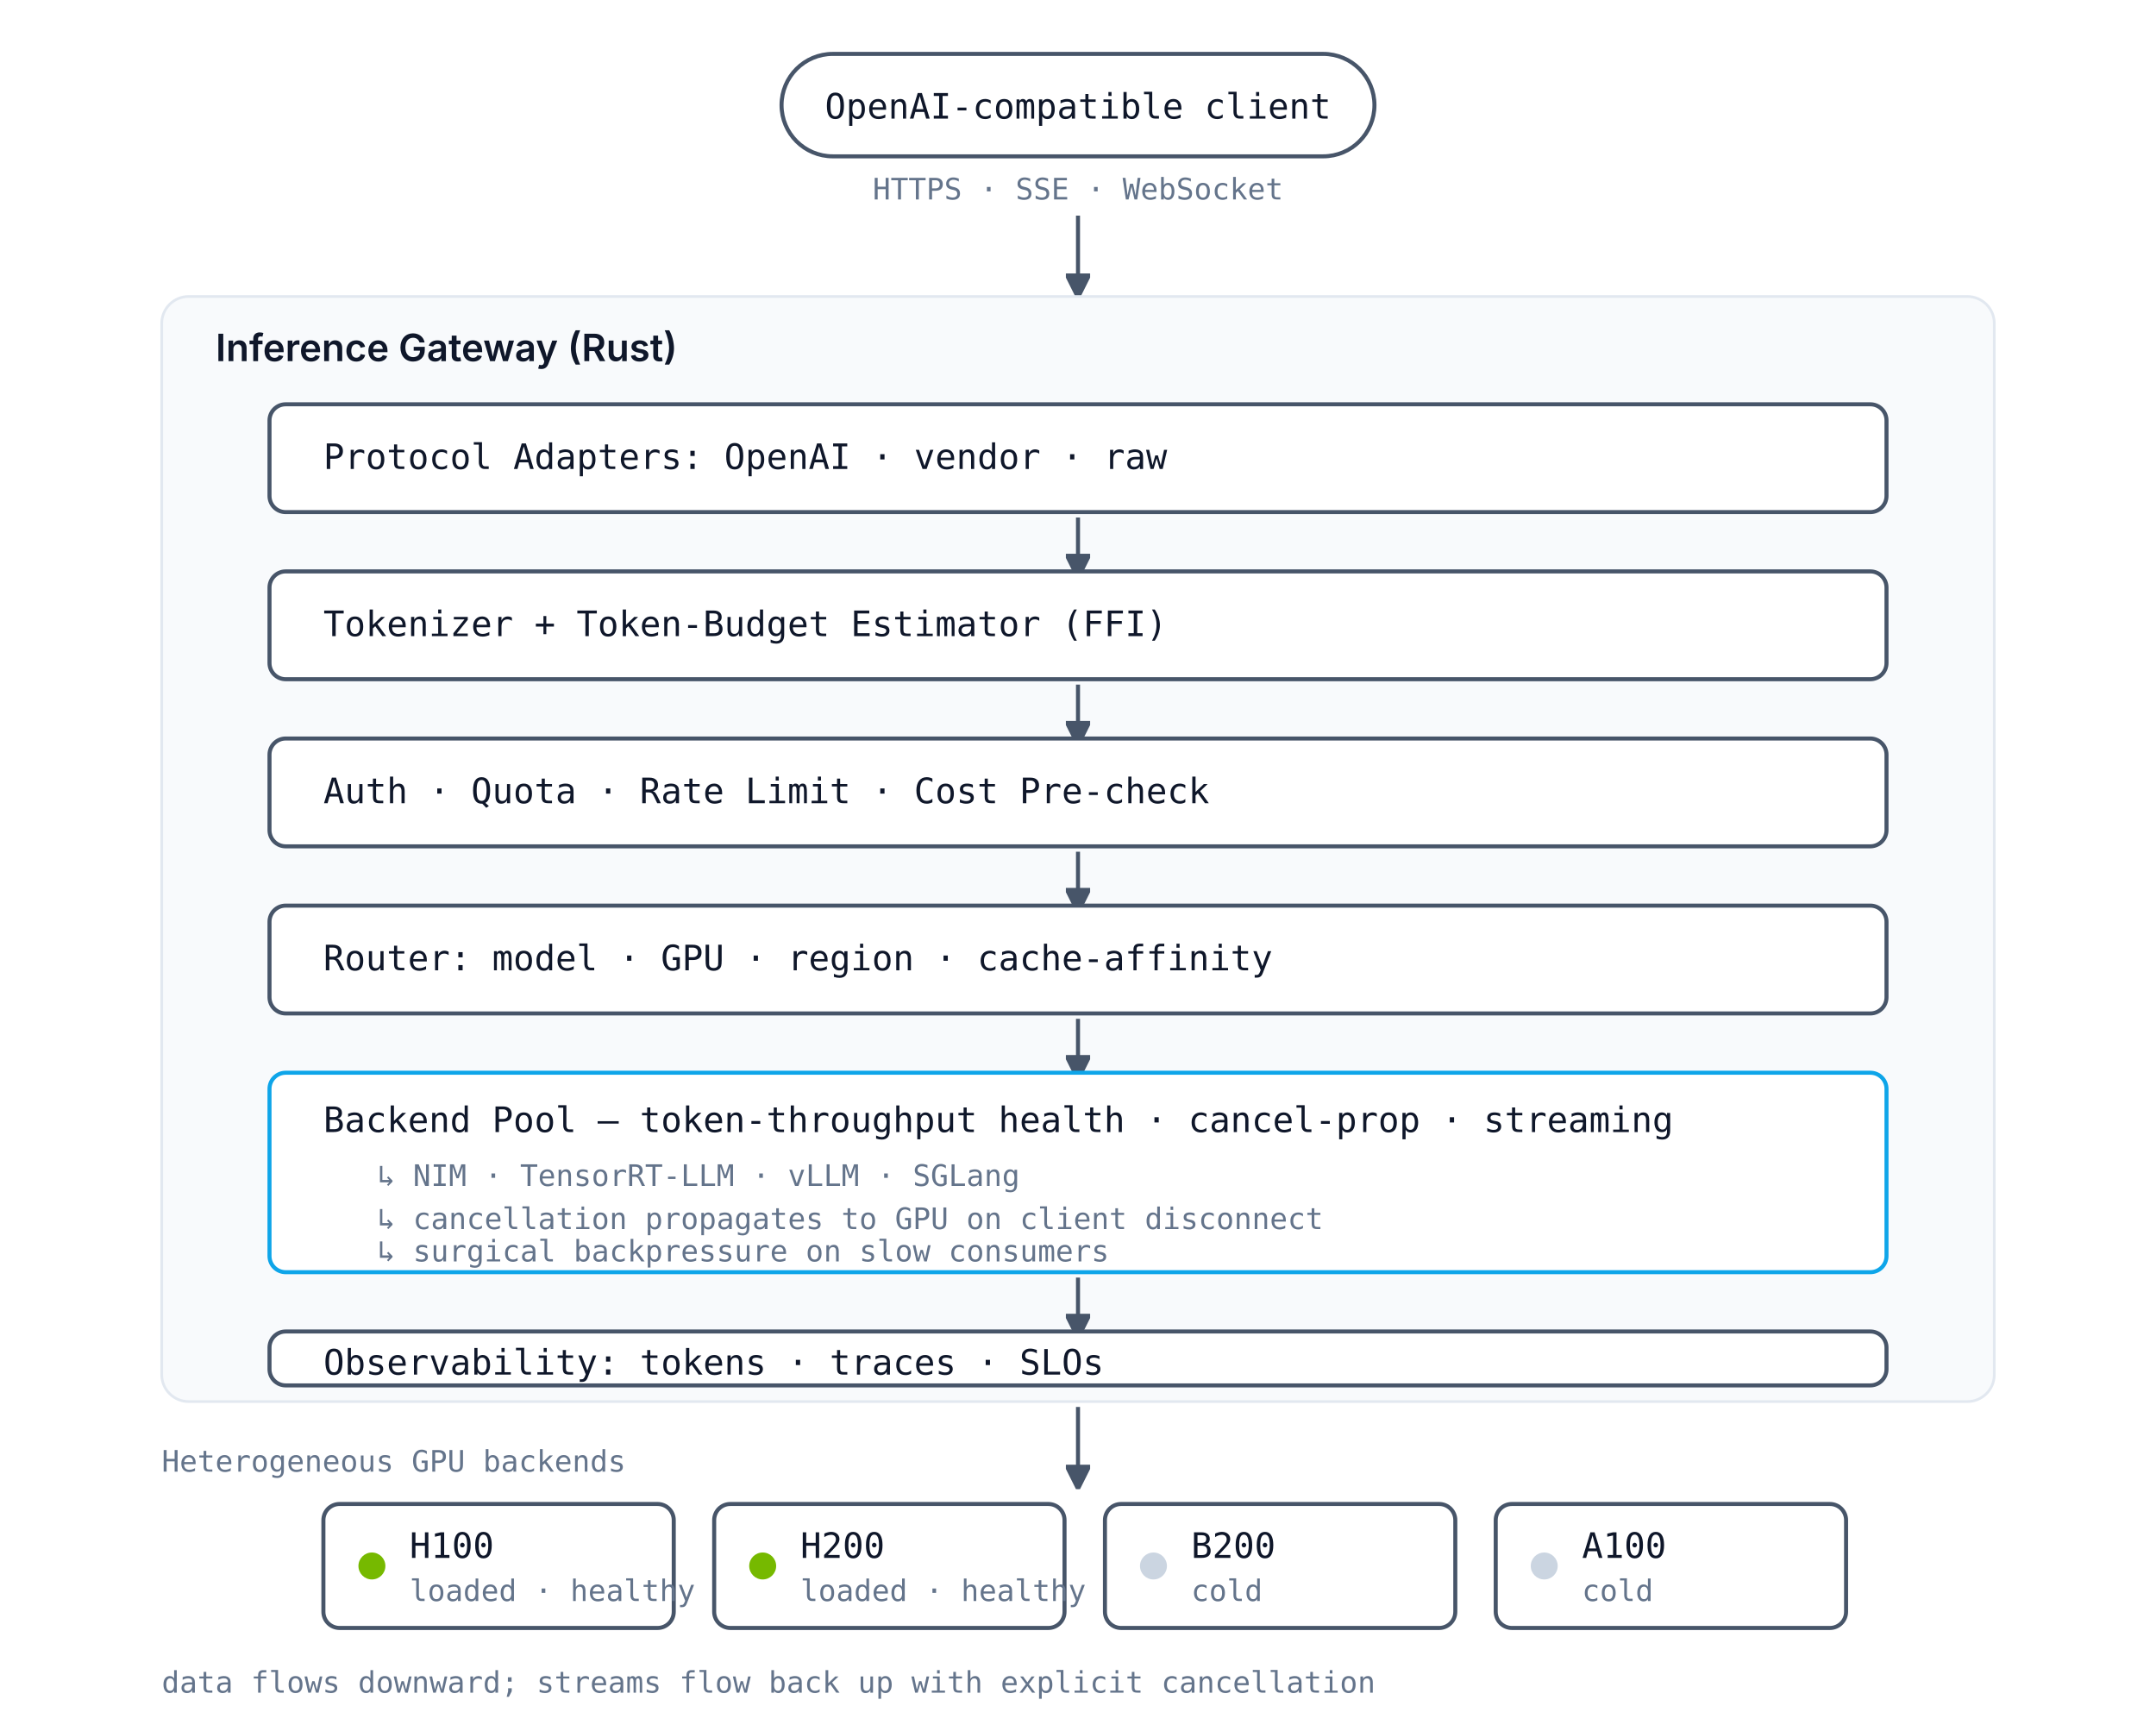
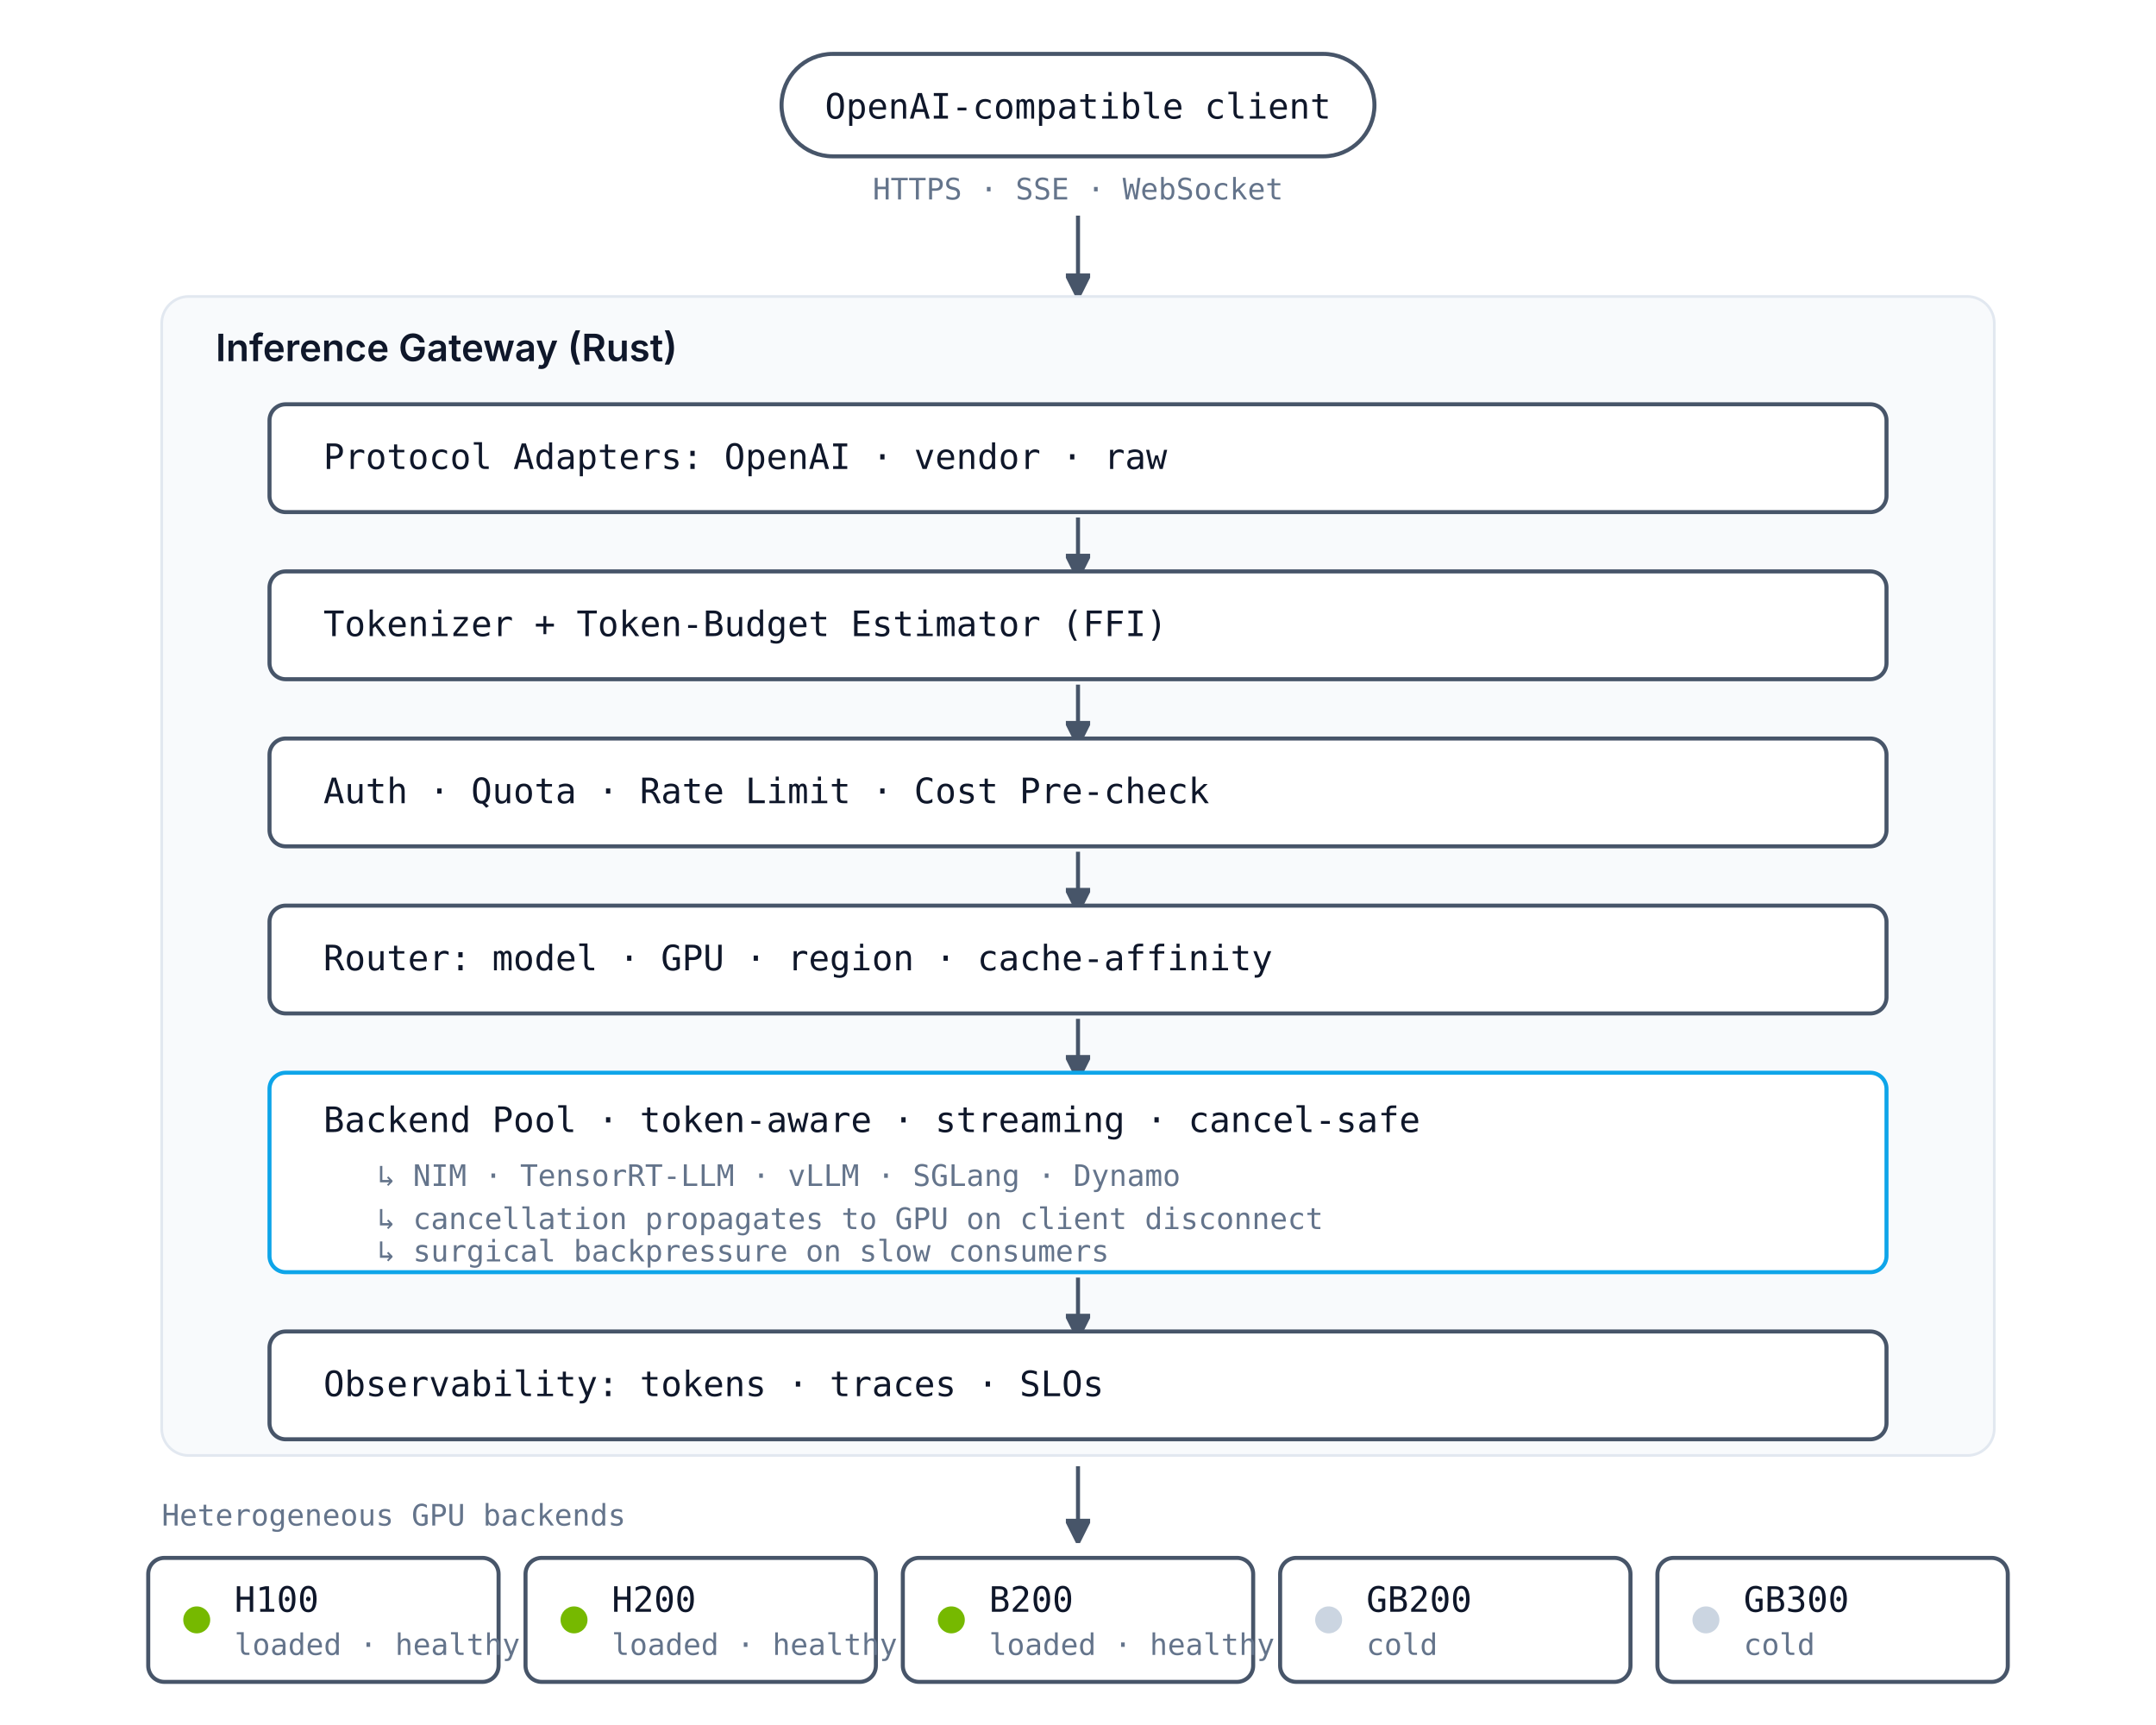
<svg xmlns="http://www.w3.org/2000/svg" viewBox="0 0 800 640" role="img" aria-labelledby="title02 desc02">
  <style>
    .bg{fill:#fff}
    .stroke{stroke:#475569;fill:none;stroke-width:1.5}
    .text{font-family:'JetBrains Mono',ui-monospace,monospace;fill:#0f172a;font-size:13px}
    .text-sm{font-family:'JetBrains Mono',ui-monospace,monospace;fill:#64748b;font-size:11px}
    .text-label{font-family:'Inter',ui-sans-serif,system-ui,sans-serif;fill:#0f172a;font-size:14px;font-weight:600}
    .accent-blue{fill:#0ea5e9}
    .accent-green{fill:#76b900}
    .accent-slate{fill:#cbd5e1}
    .panel{fill:#f8fafc;stroke:#e2e8f0;stroke-width:1}
    .module{fill:#fff;stroke:#475569;stroke-width:1.5}
    .module-strong{fill:#fff;stroke:#0ea5e9;stroke-width:1.5}
    .arrow{stroke:#475569;fill:#475569;stroke-width:1.5}
    @media (prefers-color-scheme: dark) {
      .bg{fill:#0f172a}
      .stroke{stroke:#94a3b8}
      .text{fill:#e2e8f0}
      .text-sm{fill:#94a3b8}
      .text-label{fill:#f1f5f9}
      .accent-slate{fill:#475569}
      .panel{fill:#1e293b;stroke:#334155}
      .module{fill:#1e293b;stroke:#94a3b8}
      .module-strong{fill:#1e293b;stroke:#0ea5e9}
      .arrow{stroke:#94a3b8;fill:#94a3b8}
    }
  </style>
  <defs>
    <marker id="tri" viewBox="0 0 10 10" refX="5" refY="5" markerWidth="6" markerHeight="6" orient="auto-start-reverse">
      <path d="M0,0 L10,5 L0,10 z" class="arrow" />
    </marker>
  </defs>
  <rect class="bg" width="800" height="640" />
  <rect class="module" x="290" y="20" width="220" height="38" rx="19" />
  <text class="text" x="400" y="44" text-anchor="middle">OpenAI-compatible client</text>
  <text class="text-sm" x="400" y="74" text-anchor="middle">HTTPS  ·  SSE  ·  WebSocket</text>
  <line class="arrow" x1="400" y1="80" x2="400" y2="106" marker-end="url(#tri)" />
-   <rect class="panel" x="60" y="110" width="680" height="410" rx="10" />
+   <rect class="panel" x="60" y="110" width="680" height="430" rx="10" />
  <text class="text-label" x="80" y="134">Inference Gateway (Rust)</text>
  <rect class="module" x="100" y="150" width="600" height="40" rx="6" />
  <text class="text" x="120" y="174">Protocol Adapters: OpenAI  ·  vendor  ·  raw</text>
  <line class="arrow" x1="400" y1="192" x2="400" y2="210" marker-end="url(#tri)" />
  <rect class="module" x="100" y="212" width="600" height="40" rx="6" />
  <text class="text" x="120" y="236">Tokenizer + Token-Budget Estimator (FFI)</text>
  <line class="arrow" x1="400" y1="254" x2="400" y2="272" marker-end="url(#tri)" />
  <rect class="module" x="100" y="274" width="600" height="40" rx="6" />
  <text class="text" x="120" y="298">Auth  ·  Quota  ·  Rate Limit  ·  Cost Pre-check</text>
  <line class="arrow" x1="400" y1="316" x2="400" y2="334" marker-end="url(#tri)" />
  <rect class="module" x="100" y="336" width="600" height="40" rx="6" />
  <text class="text" x="120" y="360">Router: model  ·  GPU  ·  region  ·  cache-affinity</text>
  <line class="arrow" x1="400" y1="378" x2="400" y2="396" marker-end="url(#tri)" />
  <rect class="module-strong" x="100" y="398" width="600" height="74" rx="6" />
-   <text class="text" x="120" y="420">Backend Pool — token-throughput health  ·  cancel-prop  ·  streaming</text>
-   <text class="text-sm" x="140" y="440">↳ NIM  ·  TensorRT-LLM  ·  vLLM  ·  SGLang</text>
+   <text class="text" x="120" y="420">Backend Pool  ·  token-aware  ·  streaming  ·  cancel-safe</text>
+   <text class="text-sm" x="140" y="440">↳ NIM  ·  TensorRT-LLM  ·  vLLM  ·  SGLang  ·  Dynamo</text>
  <text class="text-sm" x="140" y="456">↳ cancellation propagates to GPU on client disconnect</text>
  <text class="text-sm" x="140" y="468">↳ surgical backpressure on slow consumers</text>
  <line class="arrow" x1="400" y1="474" x2="400" y2="492" marker-end="url(#tri)" />
-   <rect class="module" x="100" y="494" width="600" height="20" rx="6" />
-   <text class="text" x="120" y="510">Observability: tokens  ·  traces  ·  SLOs</text>
-   <line class="arrow" x1="400" y1="522" x2="400" y2="548" marker-end="url(#tri)" />
-   <text class="text-sm" x="60" y="546">Heterogeneous GPU backends</text>
+   <rect class="module" x="100" y="494" width="600" height="40" rx="6" />
+   <text class="text" x="120" y="518">Observability: tokens  ·  traces  ·  SLOs</text>
+   <line class="arrow" x1="400" y1="544" x2="400" y2="568" marker-end="url(#tri)" />
+   <text class="text-sm" x="60" y="566">Heterogeneous GPU backends</text>
  <g>
-     <rect class="module" x="120" y="558" width="130" height="46" rx="6" />
-     <circle class="accent-green" cx="138" cy="581" r="5" aria-hidden="true" />
-     <text class="text" x="152" y="578">H100</text>
-     <text class="text-sm" x="152" y="594">loaded · healthy</text>
+     <rect class="module" x="55" y="578" width="130" height="46" rx="6" />
+     <circle class="accent-green" cx="73" cy="601" r="5" aria-hidden="true" />
+     <text class="text" x="87" y="598">H100</text>
+     <text class="text-sm" x="87" y="614">loaded · healthy</text>
  </g>
  <g>
-     <rect class="module" x="265" y="558" width="130" height="46" rx="6" />
-     <circle class="accent-green" cx="283" cy="581" r="5" aria-hidden="true" />
-     <text class="text" x="297" y="578">H200</text>
-     <text class="text-sm" x="297" y="594">loaded · healthy</text>
+     <rect class="module" x="195" y="578" width="130" height="46" rx="6" />
+     <circle class="accent-green" cx="213" cy="601" r="5" aria-hidden="true" />
+     <text class="text" x="227" y="598">H200</text>
+     <text class="text-sm" x="227" y="614">loaded · healthy</text>
  </g>
  <g>
-     <rect class="module" x="410" y="558" width="130" height="46" rx="6" />
-     <circle class="accent-slate" cx="428" cy="581" r="5" aria-hidden="true" />
-     <text class="text" x="442" y="578">B200</text>
-     <text class="text-sm" x="442" y="594">cold</text>
+     <rect class="module" x="335" y="578" width="130" height="46" rx="6" />
+     <circle class="accent-green" cx="353" cy="601" r="5" aria-hidden="true" />
+     <text class="text" x="367" y="598">B200</text>
+     <text class="text-sm" x="367" y="614">loaded · healthy</text>
  </g>
  <g>
-     <rect class="module" x="555" y="558" width="130" height="46" rx="6" />
-     <circle class="accent-slate" cx="573" cy="581" r="5" aria-hidden="true" />
-     <text class="text" x="587" y="578">A100</text>
-     <text class="text-sm" x="587" y="594">cold</text>
+     <rect class="module" x="475" y="578" width="130" height="46" rx="6" />
+     <circle class="accent-slate" cx="493" cy="601" r="5" aria-hidden="true" />
+     <text class="text" x="507" y="598">GB200</text>
+     <text class="text-sm" x="507" y="614">cold</text>
  </g>
-   <text class="text-sm" x="60" y="628">data flows downward; streams flow back up with explicit cancellation</text>
+   <g>
+     <rect class="module" x="615" y="578" width="130" height="46" rx="6" />
+     <circle class="accent-slate" cx="633" cy="601" r="5" aria-hidden="true" />
+     <text class="text" x="647" y="598">GB300</text>
+     <text class="text-sm" x="647" y="614">cold</text>
+   </g>
</svg>
